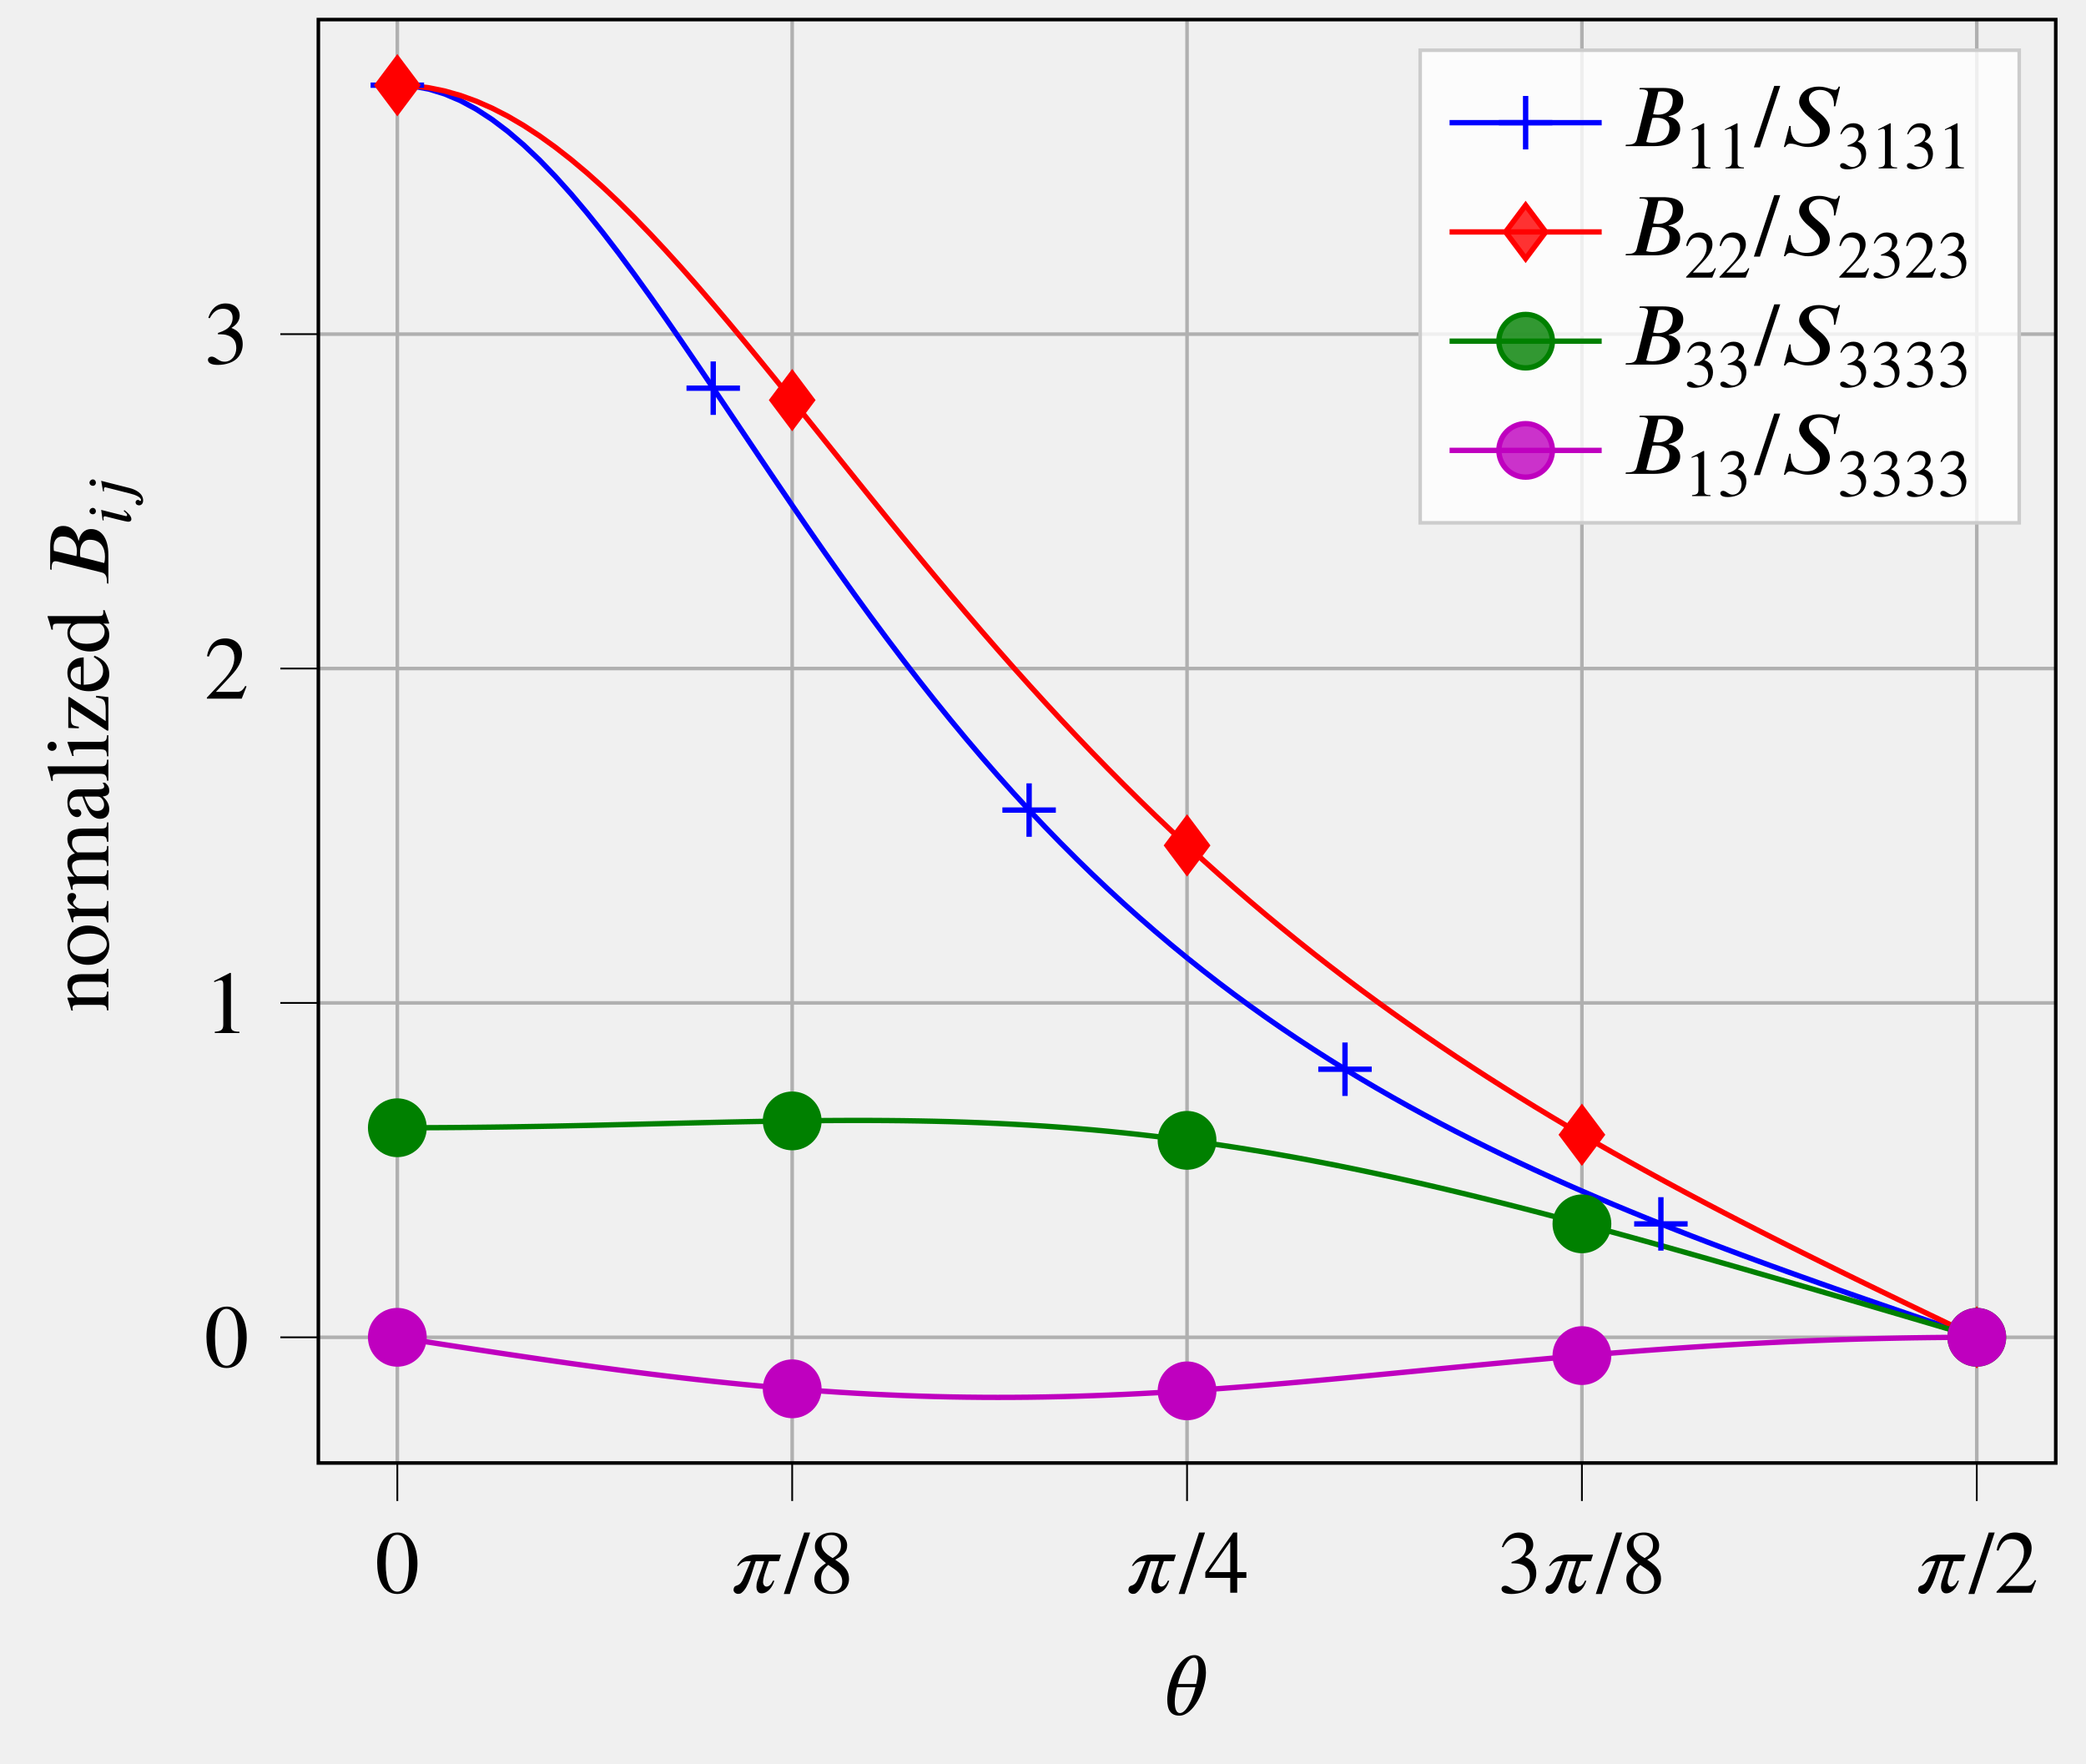
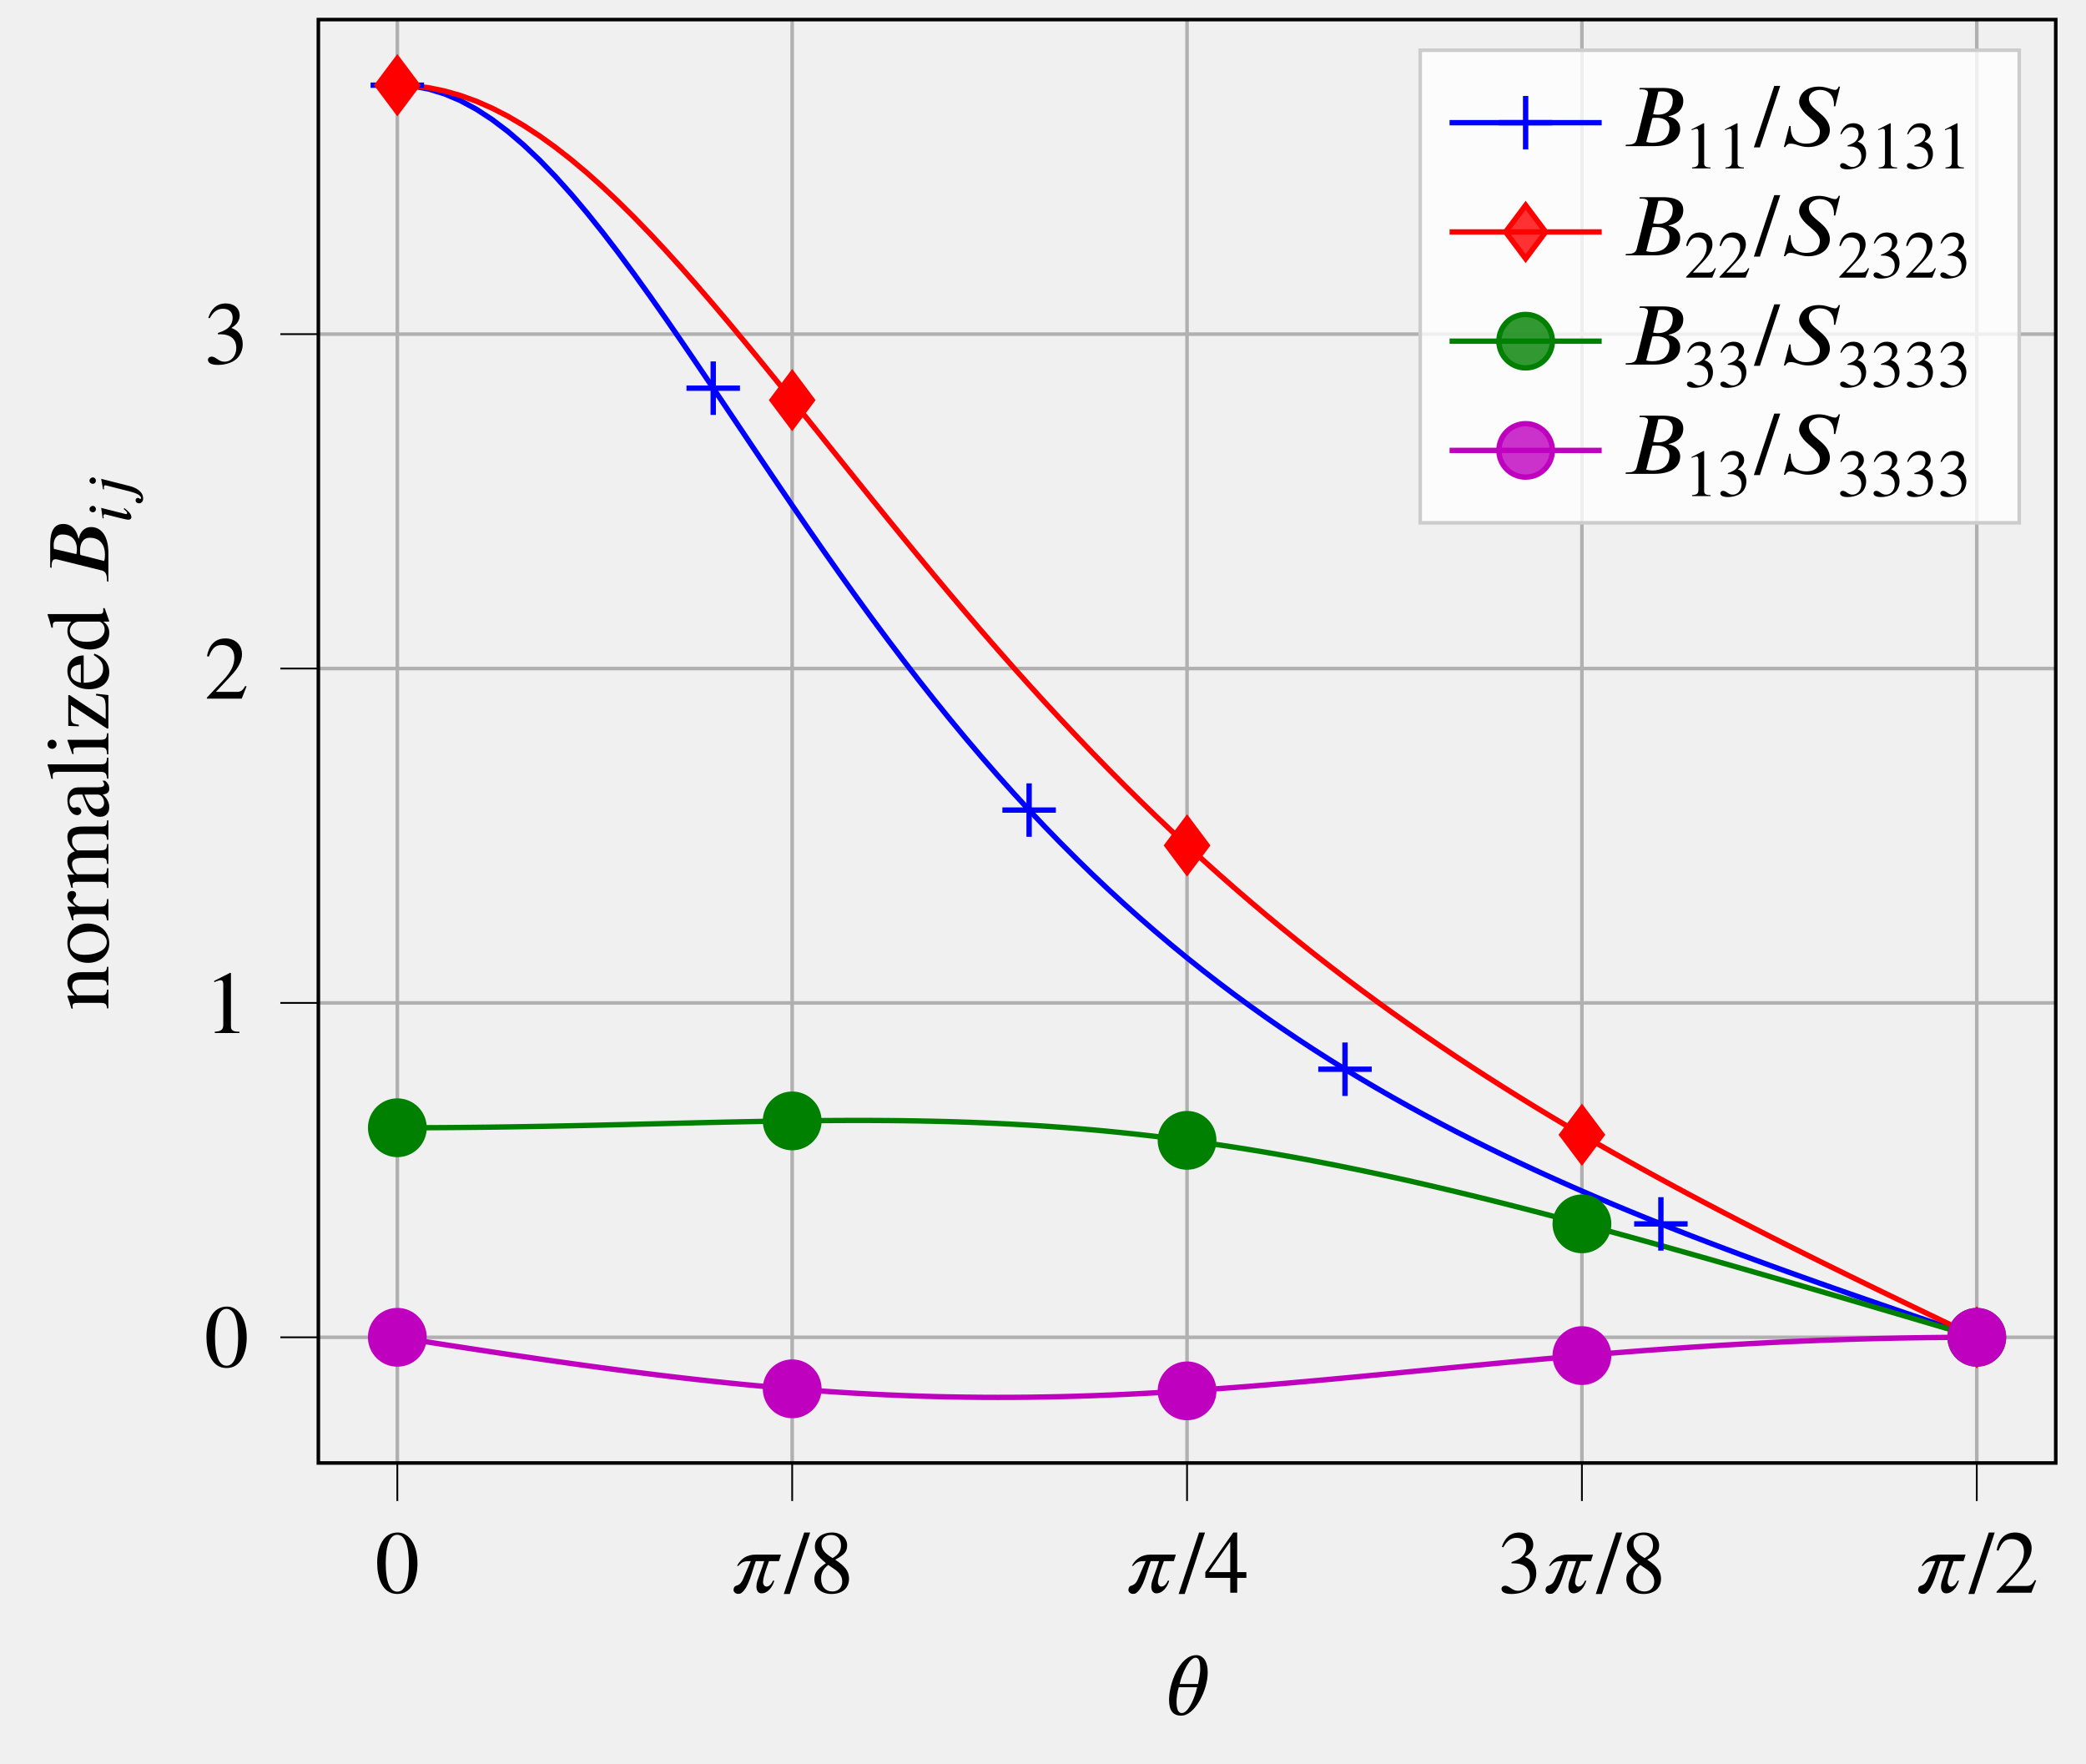
<svg xmlns="http://www.w3.org/2000/svg" xmlns:xlink="http://www.w3.org/1999/xlink" version="1.1" width="233.256" height="197.148" viewBox="0 0 233.256 197.148">
  <defs>
    <path id="font_1_49" d="M.38 .325C.38 .127 .335 .012 .25 .012 .164 .012 .12 .126 .12 .329 .12 .532 .165 .65 .248 .65 .336 .65 .38 .533 .38 .325M.476 .33C.476 .535 .385 .676 .254 .676 .093 .676 .024 .513 .024 .336 .024 .172 .079-.014 .25-.014 .413-.014 .476 .158 .476 .33Z" />
    <path id="font_1_3177" d="M.568 .428H.286C.182 .428 .118 .382 .074 .302H.09C.134 .355 .171 .355 .229 .355L.14 .149C.127 .12 .109 .091 .066 .079 .04 .072 .035 .046 .035 .031 .035 .007 .06-.013 .086-.013 .098-.013 .113-.011 .124-.002 .208 .061 .239 .233 .285 .355H.379C.354 .271 .324 .201 .301 .13 .295 .111 .292 .091 .292 .068 .292 .029 .309-.007 .349-.007 .419-.007 .472 .063 .493 .135H.477C.453 .081 .425 .069 .404 .069 .382 .069 .366 .094 .366 .117 .366 .184 .419 .312 .433 .355H.545L.568 .428Z" />
    <path id="font_1_48" d="M.287 .676H.22L-.009-.014H.059L.287 .676Z" />
    <path id="font_1_57" d="M.271 .272C.339 .226 .369 .186 .369 .124 .369 .059 .324 .014 .259 .014 .183 .014 .132 .066 .132 .158 .132 .223 .153 .264 .212 .312L.271 .272M.355 .533C.355 .471 .329 .429 .261 .389 .173 .441 .136 .487 .136 .549 .136 .611 .179 .648 .246 .648 .314 .648 .355 .602 .355 .533M.445 .155C.445 .235 .413 .289 .29 .371 .389 .424 .424 .458 .424 .533 .424 .611 .355 .676 .256 .676 .145 .676 .062 .616 .062 .52 .062 .455 .083 .417 .186 .332 .079 .257 .056 .218 .056 .149 .056 .055 .135-.014 .248-.014 .368-.014 .445 .052 .445 .155Z" />
    <path id="font_1_53" d="M.292 .231H.052L.292 .574V.231M.473 .167V.231H.37V.676H.326L.012 .231V.167H.292V0H.37V.167H.473Z" />
    <path id="font_1_52" d="M.061 .51C.102 .584 .148 .616 .21 .616 .276 .616 .318 .582 .318 .514 .318 .453 .286 .408 .237 .38 .217 .368 .191 .357 .153 .344V.33C.21 .33 .233 .327 .255 .32 .324 .3 .359 .251 .359 .175 .359 .09 .303 .022 .229 .022 .201 .022 .18 .027 .143 .053 .115 .073 .099 .079 .082 .079 .059 .079 .041 .064 .041 .043 .041 .007 .08-.014 .153-.014 .242-.014 .337 .015 .385 .079 .414 .117 .431 .166 .431 .219 .431 .271 .415 .317 .387 .348 .366 .37 .348 .382 .304 .401 .371 .441 .397 .491 .397 .539 .397 .621 .334 .676 .241 .676 .137 .676 .074 .609 .045 .514L.061 .51Z" />
    <path id="font_1_51" d="M.474 .137 .46 .143C.427 .087 .406 .076 .364 .076H.13L.295 .252C.384 .346 .423 .421 .423 .5 .423 .599 .351 .676 .238 .676 .115 .676 .051 .594 .03 .477L.051 .472C.091 .57 .126 .602 .198 .602 .283 .602 .337 .552 .337 .461 .337 .376 .301 .3 .207 .201L.029 .012V0H.42L.474 .137Z" />
    <path id="font_1_50" d="M.394 0V.015C.319 .015 .299 .033 .299 .076V.673L.29 .676 .111 .585V.571L.138 .581C.156 .588 .173 .593 .183 .593 .204 .593 .213 .578 .213 .544V.095C.213 .04 .192 .019 .118 .015V0H.394Z" />
    <clipPath id="clip_2">
      <path transform="matrix(1,0,0,-1,35.599,163.584)" d="M0 0H194.274V161.395H0Z" />
    </clipPath>
    <path id="font_1_3169" d="M.356 .308C.353 .299 .347 .271 .34 .248 .309 .149 .249 .018 .182 .018 .139 .018 .124 .074 .124 .143 .124 .191 .133 .258 .149 .308H.356M.159 .344C.185 .463 .267 .639 .339 .639 .38 .639 .39 .583 .39 .51 .39 .469 .38 .414 .365 .344H.159M.474 .472C.474 .605 .419 .668 .346 .668 .156 .668 .04 .342 .04 .168 .04 .048 .082-.011 .177-.011 .331-.011 .474 .276 .474 .472Z" />
    <path id="font_3_79" d="M.485 0V.015C.436 .02 .424 .031 .424 .085V.306C.424 .405 .382 .46 .306 .46 .26 .46 .214 .438 .162 .379H.161V.457L.153 .46C.104 .442 .071 .431 .016 .415V.398C.023 .401 .034 .402 .045 .402 .073 .402 .08 .386 .08 .337V.094C.08 .035 .069 .019 .018 .015V0H.229V.015C.178 .019 .164 .033 .164 .072V.348C.21 .393 .234 .405 .267 .405 .316 .405 .34 .375 .34 .304V.105C.34 .039 .328 .019 .278 .015L.277 0H.485Z" />
    <path id="font_3_80" d="M.38 .204C.38 .088 .336 .018 .262 .018 .226 .018 .194 .036 .172 .068 .135 .122 .119 .194 .119 .273 .119 .373 .166 .432 .235 .432 .278 .432 .306 .412 .33 .382 .362 .341 .38 .272 .38 .204M.47 .231C.47 .369 .376 .46 .254 .46 .119 .46 .029 .367 .029 .228 .029 .089 .124-.01 .245-.01 .38-.01 .47 .092 .47 .231Z" />
    <path id="font_3_83" d="M.16 .458 .155 .46C.102 .439 .066 .425 .007 .406V.39C.021 .393 .03 .394 .042 .394 .067 .394 .076 .378 .076 .334V.084C.076 .034 .069 .027 .005 .015V0H.245V.015C.177 .018 .16 .033 .16 .09V.315C.16 .347 .202 .397 .23 .397 .236 .397 .245 .392 .256 .382 .272 .367 .283 .362 .296 .362 .32 .362 .335 .379 .335 .407 .335 .44 .314 .46 .28 .46 .238 .46 .21 .438 .16 .366V.458Z" />
    <path id="font_3_78" d="M.775 0V.015L.749 .017C.719 .019 .706 .032 .706 .077V.28C.706 .398 .671 .46 .59 .46 .532 .46 .481 .434 .427 .376 .409 .433 .375 .46 .321 .46 .276 .46 .234 .451 .168 .383H.166V.457L.158 .46C.107 .441 .074 .43 .019 .415V.398C.032 .401 .04 .402 .051 .402 .077 .402 .086 .385 .086 .336V.088C.086 .03 .072 .016 .016 .015V0H.238V.015C.185 .017 .17 .027 .17 .07V.348C.17 .35 .176 .357 .183 .365 .203 .389 .252 .408 .289 .408 .332 .408 .354 .366 .354 .297V.086C.354 .025 .343 .019 .286 .015V0H.51V.015C.453 .016 .438 .03 .438 .095V.347C.468 .39 .498 .408 .545 .408 .602 .408 .622 .375 .622 .296V.09C.622 .032 .613 .021 .557 .015V0H.775Z" />
    <path id="font_3_66" d="M.287 .127C.287 .098 .281 .084 .252 .064 .235 .053 .214 .048 .194 .048 .155 .048 .125 .072 .125 .125 .125 .156 .135 .18 .159 .202 .184 .225 .225 .246 .287 .268V.127M.442 .066C.425 .052 .415 .047 .399 .047 .381 .047 .368 .067 .368 .113V.304C.368 .365 .364 .386 .34 .415 .316 .444 .278 .46 .222 .46 .177 .46 .135 .448 .107 .43 .072 .408 .056 .376 .056 .35 .056 .323 .078 .304 .099 .304 .125 .304 .145 .326 .145 .345 .145 .366 .139 .369 .139 .387 .139 .414 .169 .436 .209 .436 .254 .436 .287 .408 .287 .346V.292C.174 .25 .137 .231 .107 .211 .068 .185 .037 .146 .037 .094 .037 .028 .08-.01 .142-.01 .185-.01 .234 .003 .287 .063H.288C.293 .01 .315-.01 .352-.01 .386-.01 .412 0 .442 .038V.066Z" />
    <path id="font_3_77" d="M.257 0V.015C.193 .019 .182 .032 .182 .087V.679L.177 .683C.125 .666 .088 .656 .019 .639V.623C.035 .625 .048 .625 .056 .625 .088 .625 .098 .609 .098 .561V.092C.098 .037 .084 .02 .021 .015V0H.257Z" />
    <path id="font_3_74" d="M.253 0V.015C.187 .02 .179 .031 .179 .105V.456L.175 .46 .02 .405V.389C.038 .394 .053 .394 .062 .394 .087 .394 .095 .378 .095 .331V.104C.095 .028 .085 .019 .016 .015V0H.253M.18 .632C.18 .66 .158 .683 .129 .683 .101 .683 .078 .66 .078 .632 .078 .603 .1 .581 .128 .581 .158 .581 .18 .603 .18 .632Z" />
    <path id="font_3_91" d="M.418 .136 .4 .14C.39 .09 .387 .074 .373 .057 .359 .04 .325 .03 .267 .03H.134L.403 .435V.45H.057L.053 .332H.071C.08 .405 .095 .42 .158 .42H.293L.027 .015V0H.403L.418 .136Z" />
    <path id="font_3_70" d="M.099 .309C.11 .384 .149 .424 .205 .424 .271 .424 .292 .39 .303 .309H.099M.408 .164C.359 .09 .321 .059 .254 .059 .208 .059 .171 .077 .143 .114 .107 .162 .102 .201 .097 .277H.405C.401 .331 .391 .363 .371 .391 .339 .436 .294 .46 .232 .46 .106 .46 .025 .358 .025 .217 .025 .079 .097-.01 .215-.01 .315-.01 .385 .048 .424 .157L.408 .164Z" />
    <path id="font_3_69" d="M.34 .102C.34 .095 .334 .084 .325 .074 .307 .053 .282 .042 .251 .042 .167 .042 .113 .122 .113 .245 .113 .358 .162 .432 .238 .432 .292 .432 .34 .385 .34 .332V.102M.491 .042V.058C.474 .057 .473 .057 .468 .057 .432 .057 .424 .068 .424 .114V.681L.419 .683C.371 .666 .336 .656 .272 .639V.623C.28 .624 .286 .624 .294 .624 .331 .624 .34 .614 .34 .573V.417C.302 .449 .275 .46 .235 .46 .12 .46 .027 .347 .027 .205 .027 .077 .101-.01 .212-.01 .268-.01 .306 .01 .34 .057V-.007L.344-.01 .491 .042Z" />
    <path id="font_1_2477" d="M.338 .314C.353 .318 .373 .318 .389 .318 .467 .318 .531 .283 .531 .21 .531 .08 .435 .038 .341 .038 .315 .038 .295 .04 .27 .047L.338 .314M.406 .611C.419 .613 .434 .614 .449 .614 .503 .614 .568 .593 .568 .516 .568 .419 .512 .353 .4 .353 .385 .353 .367 .355 .347 .359L.406 .611M.198 .653 .193 .637H.212C.271 .637 .29 .621 .29 .595 .29 .589 .289 .579 .288 .574L.165 .079C.157 .045 .138 .016 .062 .016H.042L.038 0H.362C.569 0 .651 .094 .651 .193 .651 .278 .584 .32 .524 .331L.521 .335C.541 .34 .57 .348 .595 .361 .643 .385 .686 .43 .686 .508 .686 .644 .534 .653 .45 .653H.198Z" />
    <path id="font_4_2509" d="M.227 .441 .069 .419 .072 .403C.079 .405 .091 .407 .1 .407 .123 .407 .131 .402 .131 .385 .131 .382 .13 .375 .129 .373 .05 .066 .05 .047 .05 .035 .05 .008 .062-.011 .09-.011 .139-.011 .189 .049 .224 .094L.211 .104C.175 .065 .169 .053 .147 .053 .14 .053 .134 .056 .134 .063 .134 .067 .134 .071 .135 .077L.227 .441M.257 .566C.257 .591 .235 .616 .209 .616 .18 .616 .161 .591 .161 .566 .161 .54 .18 .52 .209 .52 .235 .52 .257 .54 .257 .566Z" />
    <path id="font_4_2510" d="M.351 .441 .193 .413 .196 .396C.203 .399 .215 .401 .223 .401 .245 .401 .255 .391 .255 .379L.163 .016C.139-.08 .106-.156 .06-.156 .055-.156 .05-.15 .05-.146 .05-.13 .066-.127 .066-.112 .066-.089 .05-.074 .031-.074-.004-.074-.016-.104-.016-.126-.016-.154 .004-.187 .057-.187 .165-.187 .221-.072 .243 .016L.351 .441M.372 .566C.372 .591 .35 .616 .324 .616 .295 .616 .276 .591 .276 .566 .276 .54 .295 .52 .324 .52 .35 .52 .372 .54 .372 .566Z" />
    <path id="font_4_50" d="M.394 0V.015C.319 .015 .299 .033 .299 .076V.673L.29 .676 .111 .585V.571L.138 .581C.156 .588 .173 .593 .183 .593 .204 .593 .213 .578 .213 .544V.095C.213 .04 .192 .019 .118 .015V0H.394Z" />
    <path id="font_1_2494" d="M.68 .668H.664C.661 .653 .647 .631 .627 .631 .584 .631 .527 .668 .444 .668 .286 .668 .221 .574 .221 .493 .221 .444 .266 .39 .294 .362 .33 .327 .378 .291 .408 .26 .436 .232 .454 .199 .454 .164 .454 .099 .425 .028 .298 .028 .167 .028 .13 .116 .127 .195 .127 .205 .126 .216 .126 .226H.11L.05-.01H.066C.082 .017 .096 .028 .121 .028 .197 .028 .228-.01 .322-.01 .479-.01 .566 .082 .566 .181 .566 .268 .507 .326 .448 .375 .392 .423 .331 .465 .331 .534 .331 .605 .409 .631 .452 .631 .564 .631 .612 .555 .612 .471 .612 .463 .612 .455 .611 .447H.627L.68 .668Z" />
    <path id="font_4_52" d="M.061 .51C.102 .584 .148 .616 .21 .616 .276 .616 .318 .582 .318 .514 .318 .453 .286 .408 .237 .38 .217 .368 .191 .357 .153 .344V.33C.21 .33 .233 .327 .255 .32 .324 .3 .359 .251 .359 .175 .359 .09 .303 .022 .229 .022 .201 .022 .18 .027 .143 .053 .115 .073 .099 .079 .082 .079 .059 .079 .041 .064 .041 .043 .041 .007 .08-.014 .153-.014 .242-.014 .337 .015 .385 .079 .414 .117 .431 .166 .431 .219 .431 .271 .415 .317 .387 .348 .366 .37 .348 .382 .304 .401 .371 .441 .397 .491 .397 .539 .397 .621 .334 .676 .241 .676 .137 .676 .074 .609 .045 .514L.061 .51Z" />
    <path id="font_4_51" d="M.474 .137 .46 .143C.427 .087 .406 .076 .364 .076H.13L.295 .252C.384 .346 .423 .421 .423 .5 .423 .599 .351 .676 .238 .676 .115 .676 .051 .594 .03 .477L.051 .472C.091 .57 .126 .602 .198 .602 .283 .602 .337 .552 .337 .461 .337 .376 .301 .3 .207 .201L.029 .012V0H.42L.474 .137Z" />
  </defs>
  <path transform="matrix(1,0,0,-1,35.599,163.584)" stroke-width=".399" stroke-linecap="butt" stroke-miterlimit="10" stroke-linejoin="miter" fill="none" stroke="#b0b0b0" d="M8.831 0V161.395M52.982 0V161.395M97.136 0V161.395M141.29 0V161.395M185.443 0V161.395" />
  <path transform="matrix(1,0,0,-1,35.599,163.584)" stroke-width=".399" stroke-linecap="butt" stroke-miterlimit="10" stroke-linejoin="miter" fill="none" stroke="#b0b0b0" d="M0 14.054H194.274M0 51.443H194.274M0 88.832H194.274M0 126.222H194.274" />
  <path transform="matrix(1,0,0,-1,35.599,163.584)" stroke-width=".199" stroke-linecap="butt" stroke-miterlimit="10" stroke-linejoin="miter" fill="none" stroke="#000000" d="M8.831-4.252V0M52.982-4.252V0M97.136-4.252V0M141.29-4.252V0M185.443-4.252V0" />
  <path transform="matrix(1,0,0,-1,35.599,163.584)" stroke-width=".199" stroke-linecap="butt" stroke-miterlimit="10" stroke-linejoin="miter" fill="none" stroke="#000000" d="M-4.252 14.054H0M-4.252 51.443H0M-4.252 88.832H0M-4.252 126.222H0" />
  <path transform="matrix(1,0,0,-1,35.599,163.584)" stroke-width=".399" stroke-linecap="butt" stroke-miterlimit="10" stroke-linejoin="miter" fill="none" stroke="#000000" d="M0 0V161.395H194.274V0H0Z" />
  <use data-text="0" xlink:href="#font_1_49" transform="matrix(9.96264,0,0,-9.96264,41.938,178.091)" />
  <use data-text="𝜋" xlink:href="#font_1_3177" transform="matrix(9.96264,0,0,-9.96264,81.676,178.091)" />
  <use data-text="/" xlink:href="#font_1_48" transform="matrix(9.96264,0,0,-9.96264,87.73328,178.091)" />
  <use data-text="8" xlink:href="#font_1_57" transform="matrix(9.96264,0,0,-9.96264,90.50289,178.091)" />
  <use data-text="𝜋" xlink:href="#font_1_3177" transform="matrix(9.96264,0,0,-9.96264,125.83,178.091)" />
  <use data-text="/" xlink:href="#font_1_48" transform="matrix(9.96264,0,0,-9.96264,131.8873,178.091)" />
  <use data-text="4" xlink:href="#font_1_53" transform="matrix(9.96264,0,0,-9.96264,134.6569,178.091)" />
  <use data-text="3" xlink:href="#font_1_52" transform="matrix(9.96264,0,0,-9.96264,167.492,178.091)" />
  <use data-text="𝜋" xlink:href="#font_1_3177" transform="matrix(9.96264,0,0,-9.96264,172.4733,178.091)" />
  <use data-text="/" xlink:href="#font_1_48" transform="matrix(9.96264,0,0,-9.96264,178.5306,178.091)" />
  <use data-text="8" xlink:href="#font_1_57" transform="matrix(9.96264,0,0,-9.96264,181.3002,178.091)" />
  <use data-text="𝜋" xlink:href="#font_1_3177" transform="matrix(9.96264,0,0,-9.96264,214.135,178.091)" />
  <use data-text="/" xlink:href="#font_1_48" transform="matrix(9.96264,0,0,-9.96264,220.1923,178.091)" />
  <use data-text="2" xlink:href="#font_1_51" transform="matrix(9.96264,0,0,-9.96264,222.9619,178.091)" />
  <use data-text="0" xlink:href="#font_1_49" transform="matrix(9.96264,0,0,-9.96264,22.845,152.828)" />
  <use data-text="1" xlink:href="#font_1_50" transform="matrix(9.96264,0,0,-9.96264,22.845,115.509)" />
  <use data-text="2" xlink:href="#font_1_51" transform="matrix(9.96264,0,0,-9.96264,22.845,78.12001)" />
  <use data-text="3" xlink:href="#font_1_52" transform="matrix(9.96264,0,0,-9.96264,22.845,40.662)" />
  <g clip-path="url(#clip_2)">
    <path transform="matrix(1,0,0,-1,35.599,163.584)" stroke-width=".598" stroke-linecap="butt" stroke-miterlimit="10" stroke-linejoin="miter" fill="none" stroke="#0000ff" d="M8.831 154.059 10.597 153.949 12.363 153.622 14.129 153.08 15.895 152.328 17.661 151.373 19.427 150.221 21.194 148.884 22.96 147.37 24.726 145.693 26.492 143.864 28.258 141.897 30.024 139.804 31.79 137.601 33.557 135.301 35.323 132.917 37.089 130.462 38.855 127.949 40.621 125.39 42.387 122.798 44.153 120.181 45.92 117.552 47.686 114.919 49.452 112.29 51.218 109.673 52.984 107.075 54.75 104.501 56.516 101.958 58.283 99.45 60.049 96.981 61.815 94.554 63.581 92.173 65.347 89.838 67.113 87.553 68.879 85.318 70.646 83.135 72.412 81.004 74.178 78.926 75.944 76.901 77.71 74.927 79.476 73.006 81.242 71.137 83.008 69.318 84.775 67.55 86.541 65.83 88.307 64.159 90.073 62.534 91.839 60.955 93.605 59.421 95.371 57.93 97.138 56.482 98.904 55.074 100.67 53.705 102.436 52.375 104.202 51.082 105.968 49.824 107.734 48.601 109.501 47.412 111.267 46.254 113.033 45.127 114.799 44.029 116.565 42.96 118.331 41.918 120.097 40.903 121.864 39.913 123.63 38.947 125.396 38.004 127.162 37.083 128.928 36.184 130.694 35.305 132.46 34.445 134.226 33.604 135.993 32.78 137.759 31.974 139.525 31.183 141.291 30.408 143.057 29.647 144.823 28.9 146.589 28.166 148.356 27.444 150.122 26.734 151.888 26.035 153.654 25.346 155.42 24.667 157.186 23.997 158.952 23.335 160.719 22.682 162.485 22.036 164.251 21.396 166.017 20.763 167.783 20.135 169.549 19.513 171.315 18.895 173.082 18.281 174.848 17.67 176.614 17.063 178.38 16.458 180.146 15.855 181.912 15.254 183.678 14.654 185.444 14.054" />
    <path transform="matrix(1,0,0,-1,35.599,163.584)" stroke-width=".598" stroke-linecap="butt" stroke-miterlimit="10" stroke-linejoin="miter" fill="none" stroke="#ff0000" d="M8.831 154.059 10.597 153.986 12.363 153.769 14.129 153.408 15.895 152.906 17.661 152.266 19.427 151.49 21.194 150.583 22.96 149.549 24.726 148.394 26.492 147.125 28.258 145.745 30.024 144.264 31.79 142.686 33.557 141.02 35.323 139.272 37.089 137.449 38.855 135.56 40.621 133.61 42.387 131.608 44.153 129.559 45.92 127.47 47.686 125.349 49.452 123.201 51.218 121.031 52.984 118.847 54.75 116.652 56.516 114.452 58.283 112.251 60.049 110.053 61.815 107.863 63.581 105.684 65.347 103.519 67.113 101.371 68.879 99.243 70.646 97.136 72.412 95.054 74.178 92.998 75.944 90.969 77.71 88.968 79.476 86.998 81.242 85.058 83.008 83.149 84.775 81.273 86.541 79.429 88.307 77.618 90.073 75.839 91.839 74.094 93.605 72.381 95.371 70.701 97.138 69.053 98.904 67.437 100.67 65.853 102.436 64.299 104.202 62.777 105.968 61.284 107.734 59.821 109.501 58.387 111.267 56.981 113.033 55.603 114.799 54.251 116.565 52.926 118.331 51.626 120.097 50.35 121.864 49.099 123.63 47.871 125.396 46.665 127.162 45.481 128.928 44.318 130.694 43.175 132.46 42.051 134.226 40.947 135.993 39.86 137.759 38.791 139.525 37.738 141.291 36.702 143.057 35.68 144.823 34.673 146.589 33.68 148.356 32.7 150.122 31.733 151.888 30.777 153.654 29.833 155.42 28.899 157.186 27.975 158.952 27.061 160.719 26.155 162.485 25.257 164.251 24.367 166.017 23.483 167.783 22.606 169.549 21.735 171.315 20.869 173.082 20.007 174.848 19.149 176.614 18.295 178.38 17.443 180.146 16.594 181.912 15.746 183.678 14.9 185.444 14.054" />
    <path transform="matrix(1,0,0,-1,35.599,163.584)" stroke-width=".598" stroke-linecap="butt" stroke-miterlimit="10" stroke-linejoin="miter" fill="none" stroke="#008000" d="M8.831 37.484 10.597 37.486 12.363 37.492 14.129 37.502 15.895 37.516 17.661 37.534 19.427 37.555 21.194 37.58 22.96 37.608 24.726 37.638 26.492 37.672 28.258 37.708 30.024 37.746 31.79 37.787 33.557 37.828 35.323 37.871 37.089 37.914 38.855 37.957 40.621 38 42.387 38.042 44.153 38.083 45.92 38.123 47.686 38.159 49.452 38.193 51.218 38.224 52.984 38.25 54.75 38.272 56.516 38.288 58.283 38.299 60.049 38.304 61.815 38.301 63.581 38.291 65.347 38.273 67.113 38.246 68.879 38.21 70.646 38.165 72.412 38.109 74.178 38.043 75.944 37.966 77.71 37.877 79.476 37.777 81.242 37.665 83.008 37.54 84.775 37.402 86.541 37.252 88.307 37.089 90.073 36.913 91.839 36.723 93.605 36.52 95.371 36.304 97.138 36.075 98.904 35.833 100.67 35.577 102.436 35.309 104.202 35.027 105.968 34.734 107.734 34.428 109.501 34.11 111.267 33.78 113.033 33.439 114.799 33.087 116.565 32.724 118.331 32.35 120.097 31.967 121.864 31.575 123.63 31.173 125.396 30.762 127.162 30.343 128.928 29.916 130.694 29.482 132.46 29.04 134.226 28.592 135.993 28.137 137.759 27.676 139.525 27.21 141.291 26.739 143.057 26.263 144.823 25.782 146.589 25.297 148.356 24.808 150.122 24.316 151.888 23.82 153.654 23.321 155.42 22.819 157.186 22.315 158.952 21.809 160.719 21.3 162.485 20.79 164.251 20.277 166.017 19.764 167.783 19.249 169.549 18.732 171.315 18.215 173.082 17.697 174.848 17.178 176.614 16.658 178.38 16.138 180.146 15.617 181.912 15.096 183.678 14.575 185.444 14.054" />
    <path transform="matrix(1,0,0,-1,35.599,163.584)" stroke-width=".598" stroke-linecap="butt" stroke-miterlimit="10" stroke-linejoin="miter" fill="none" stroke="#bf00bf" d="M8.831 14.054 10.597 13.779 12.363 13.505 14.129 13.231 15.895 12.959 17.661 12.688 19.427 12.42 21.194 12.154 22.96 11.892 24.726 11.632 26.492 11.377 28.258 11.126 30.024 10.88 31.79 10.639 33.557 10.403 35.323 10.174 37.089 9.951 38.855 9.734 40.621 9.525 42.387 9.324 44.153 9.13 45.92 8.945 47.686 8.768 49.452 8.601 51.218 8.443 52.984 8.294 54.75 8.156 56.516 8.027 58.283 7.909 60.049 7.802 61.815 7.705 63.581 7.62 65.347 7.545 67.113 7.482 68.879 7.43 70.646 7.39 72.412 7.361 74.178 7.343 75.944 7.336 77.71 7.341 79.476 7.356 81.242 7.383 83.008 7.42 84.775 7.467 86.541 7.525 88.307 7.593 90.073 7.67 91.839 7.756 93.605 7.851 95.371 7.955 97.138 8.066 98.904 8.185 100.67 8.311 102.436 8.444 104.202 8.582 105.968 8.727 107.734 8.876 109.501 9.03 111.267 9.188 113.033 9.349 114.799 9.513 116.565 9.68 118.331 9.849 120.097 10.019 121.864 10.19 123.63 10.362 125.396 10.534 127.162 10.705 128.928 10.875 130.694 11.044 132.46 11.211 134.226 11.377 135.993 11.539 137.759 11.699 139.525 11.855 141.291 12.008 143.057 12.157 144.823 12.302 146.589 12.443 148.356 12.579 150.122 12.709 151.888 12.835 153.654 12.956 155.42 13.071 157.186 13.18 158.952 13.283 160.719 13.381 162.485 13.472 164.251 13.557 166.017 13.635 167.783 13.707 169.549 13.772 171.315 13.831 173.082 13.883 174.848 13.928 176.614 13.966 178.38 13.998 180.146 14.022 181.912 14.04 183.678 14.05 185.444 14.054" />
  </g>
  <path transform="matrix(1,0,0,-1,35.599,163.584)" stroke-width=".598" stroke-linecap="butt" stroke-miterlimit="10" stroke-linejoin="miter" fill="none" stroke="#0000ff" d="M5.842 154.059H11.82M8.831 157.047V151.07" />
  <path transform="matrix(1,0,0,-1,35.599,163.584)" stroke-width=".598" stroke-linecap="butt" stroke-miterlimit="10" stroke-linejoin="miter" fill="none" stroke="#0000ff" d="M41.165 120.181H47.142M44.153 123.17V117.193" />
  <path transform="matrix(1,0,0,-1,35.599,163.584)" stroke-width=".598" stroke-linecap="butt" stroke-miterlimit="10" stroke-linejoin="miter" fill="none" stroke="#0000ff" d="M76.487 73.006H82.465M79.476 75.995V70.018" />
  <path transform="matrix(1,0,0,-1,35.599,163.584)" stroke-width=".598" stroke-linecap="butt" stroke-miterlimit="10" stroke-linejoin="miter" fill="none" stroke="#0000ff" d="M111.81 44.029H117.788M114.799 47.018V41.04" />
  <path transform="matrix(1,0,0,-1,35.599,163.584)" stroke-width=".598" stroke-linecap="butt" stroke-miterlimit="10" stroke-linejoin="miter" fill="none" stroke="#0000ff" d="M147.133 26.734H153.111M150.122 29.722V23.745" />
  <path transform="matrix(1,0,0,-1,35.599,163.584)" stroke-width=".598" stroke-linecap="butt" stroke-miterlimit="10" stroke-linejoin="miter" fill="none" stroke="#0000ff" d="M182.456 14.054H188.433M185.444 17.043V11.065" />
  <path transform="matrix(1,0,0,-1,35.599,163.584)" stroke-width=".598" stroke-linecap="butt" stroke-miterlimit="10" stroke-linejoin="miter" fill="none" stroke="#0000ff" d="" />
  <path transform="matrix(1,0,0,-1,35.599,163.584)" d="M8.831 157.047 11.072 154.059 8.831 151.07 6.589 154.059Z" fill="#ff0000" />
  <path transform="matrix(1,0,0,-1,35.599,163.584)" stroke-width=".598" stroke-linecap="butt" stroke-miterlimit="10" stroke-linejoin="miter" fill="none" stroke="#ff0000" d="M8.831 157.047 11.072 154.059 8.831 151.07 6.589 154.059Z" />
  <path transform="matrix(1,0,0,-1,35.599,163.584)" d="M52.984 121.836 55.226 118.847 52.984 115.858 50.743 118.847Z" fill="#ff0000" />
  <path transform="matrix(1,0,0,-1,35.599,163.584)" stroke-width=".598" stroke-linecap="butt" stroke-miterlimit="10" stroke-linejoin="miter" fill="none" stroke="#ff0000" d="M52.984 121.836 55.226 118.847 52.984 115.858 50.743 118.847Z" />
  <path transform="matrix(1,0,0,-1,35.599,163.584)" d="M97.138 72.042 99.379 69.053 97.138 66.064 94.896 69.053Z" fill="#ff0000" />
  <path transform="matrix(1,0,0,-1,35.599,163.584)" stroke-width=".598" stroke-linecap="butt" stroke-miterlimit="10" stroke-linejoin="miter" fill="none" stroke="#ff0000" d="M97.138 72.042 99.379 69.053 97.138 66.064 94.896 69.053Z" />
  <path transform="matrix(1,0,0,-1,35.599,163.584)" d="M141.291 39.69 143.533 36.702 141.291 33.713 139.049 36.702Z" fill="#ff0000" />
  <path transform="matrix(1,0,0,-1,35.599,163.584)" stroke-width=".598" stroke-linecap="butt" stroke-miterlimit="10" stroke-linejoin="miter" fill="none" stroke="#ff0000" d="M141.291 39.69 143.533 36.702 141.291 33.713 139.049 36.702Z" />
  <path transform="matrix(1,0,0,-1,35.599,163.584)" d="M185.444 17.043 187.686 14.054 185.444 11.065 183.203 14.054Z" fill="#ff0000" />
  <path transform="matrix(1,0,0,-1,35.599,163.584)" stroke-width=".598" stroke-linecap="butt" stroke-miterlimit="10" stroke-linejoin="miter" fill="none" stroke="#ff0000" d="M185.444 17.043 187.686 14.054 185.444 11.065 183.203 14.054Z" />
  <path transform="matrix(1,0,0,-1,35.599,163.584)" stroke-width=".598" stroke-linecap="butt" stroke-miterlimit="10" stroke-linejoin="miter" fill="none" stroke="#ff0000" d="" />
  <path transform="matrix(1,0,0,-1,35.599,163.584)" d="M11.82 37.484C11.82 39.135 10.481 40.473 8.831 40.473 7.18 40.473 5.842 39.135 5.842 37.484 5.842 35.834 7.18 34.496 8.831 34.496 10.481 34.496 11.82 35.834 11.82 37.484ZM8.831 37.484" fill="#008000" />
  <path transform="matrix(1,0,0,-1,35.599,163.584)" stroke-width=".598" stroke-linecap="butt" stroke-miterlimit="10" stroke-linejoin="miter" fill="none" stroke="#008000" d="M11.82 37.484C11.82 39.135 10.481 40.473 8.831 40.473 7.18 40.473 5.842 39.135 5.842 37.484 5.842 35.834 7.18 34.496 8.831 34.496 10.481 34.496 11.82 35.834 11.82 37.484ZM8.831 37.484" />
  <path transform="matrix(1,0,0,-1,35.599,163.584)" d="M55.973 38.25C55.973 39.901 54.635 41.239 52.984 41.239 51.333 41.239 49.995 39.901 49.995 38.25 49.995 36.599 51.333 35.261 52.984 35.261 54.635 35.261 55.973 36.599 55.973 38.25ZM52.984 38.25" fill="#008000" />
  <path transform="matrix(1,0,0,-1,35.599,163.584)" stroke-width=".598" stroke-linecap="butt" stroke-miterlimit="10" stroke-linejoin="miter" fill="none" stroke="#008000" d="M55.973 38.25C55.973 39.901 54.635 41.239 52.984 41.239 51.333 41.239 49.995 39.901 49.995 38.25 49.995 36.599 51.333 35.261 52.984 35.261 54.635 35.261 55.973 36.599 55.973 38.25ZM52.984 38.25" />
  <path transform="matrix(1,0,0,-1,35.599,163.584)" d="M100.126 36.075C100.126 37.726 98.788 39.064 97.138 39.064 95.487 39.064 94.149 37.726 94.149 36.075 94.149 34.424 95.487 33.086 97.138 33.086 98.788 33.086 100.126 34.424 100.126 36.075ZM97.138 36.075" fill="#008000" />
  <path transform="matrix(1,0,0,-1,35.599,163.584)" stroke-width=".598" stroke-linecap="butt" stroke-miterlimit="10" stroke-linejoin="miter" fill="none" stroke="#008000" d="M100.126 36.075C100.126 37.726 98.788 39.064 97.138 39.064 95.487 39.064 94.149 37.726 94.149 36.075 94.149 34.424 95.487 33.086 97.138 33.086 98.788 33.086 100.126 34.424 100.126 36.075ZM97.138 36.075" />
  <path transform="matrix(1,0,0,-1,35.599,163.584)" d="M144.28 26.739C144.28 28.39 142.942 29.728 141.291 29.728 139.64 29.728 138.302 28.39 138.302 26.739 138.302 25.088 139.64 23.75 141.291 23.75 142.942 23.75 144.28 25.088 144.28 26.739ZM141.291 26.739" fill="#008000" />
  <path transform="matrix(1,0,0,-1,35.599,163.584)" stroke-width=".598" stroke-linecap="butt" stroke-miterlimit="10" stroke-linejoin="miter" fill="none" stroke="#008000" d="M144.28 26.739C144.28 28.39 142.942 29.728 141.291 29.728 139.64 29.728 138.302 28.39 138.302 26.739 138.302 25.088 139.64 23.75 141.291 23.75 142.942 23.75 144.28 25.088 144.28 26.739ZM141.291 26.739" />
  <path transform="matrix(1,0,0,-1,35.599,163.584)" d="M188.433 14.054C188.433 15.705 187.095 17.043 185.444 17.043 183.794 17.043 182.456 15.705 182.456 14.054 182.456 12.403 183.794 11.065 185.444 11.065 187.095 11.065 188.433 12.403 188.433 14.054ZM185.444 14.054" fill="#008000" />
  <path transform="matrix(1,0,0,-1,35.599,163.584)" stroke-width=".598" stroke-linecap="butt" stroke-miterlimit="10" stroke-linejoin="miter" fill="none" stroke="#008000" d="M188.433 14.054C188.433 15.705 187.095 17.043 185.444 17.043 183.794 17.043 182.456 15.705 182.456 14.054 182.456 12.403 183.794 11.065 185.444 11.065 187.095 11.065 188.433 12.403 188.433 14.054ZM185.444 14.054" />
  <path transform="matrix(1,0,0,-1,35.599,163.584)" stroke-width=".598" stroke-linecap="butt" stroke-miterlimit="10" stroke-linejoin="miter" fill="none" stroke="#008000" d="" />
  <path transform="matrix(1,0,0,-1,35.599,163.584)" d="M11.82 14.054C11.82 15.705 10.481 17.043 8.831 17.043 7.18 17.043 5.842 15.705 5.842 14.054 5.842 12.403 7.18 11.065 8.831 11.065 10.481 11.065 11.82 12.403 11.82 14.054ZM8.831 14.054" fill="#bf00bf" />
  <path transform="matrix(1,0,0,-1,35.599,163.584)" stroke-width=".598" stroke-linecap="butt" stroke-miterlimit="10" stroke-linejoin="miter" fill="none" stroke="#bf00bf" d="M11.82 14.054C11.82 15.705 10.481 17.043 8.831 17.043 7.18 17.043 5.842 15.705 5.842 14.054 5.842 12.403 7.18 11.065 8.831 11.065 10.481 11.065 11.82 12.403 11.82 14.054ZM8.831 14.054" />
  <path transform="matrix(1,0,0,-1,35.599,163.584)" d="M55.973 8.294C55.973 9.945 54.635 11.283 52.984 11.283 51.333 11.283 49.995 9.945 49.995 8.294 49.995 6.644 51.333 5.305 52.984 5.305 54.635 5.305 55.973 6.644 55.973 8.294ZM52.984 8.294" fill="#bf00bf" />
  <path transform="matrix(1,0,0,-1,35.599,163.584)" stroke-width=".598" stroke-linecap="butt" stroke-miterlimit="10" stroke-linejoin="miter" fill="none" stroke="#bf00bf" d="M55.973 8.294C55.973 9.945 54.635 11.283 52.984 11.283 51.333 11.283 49.995 9.945 49.995 8.294 49.995 6.644 51.333 5.305 52.984 5.305 54.635 5.305 55.973 6.644 55.973 8.294ZM52.984 8.294" />
  <path transform="matrix(1,0,0,-1,35.599,163.584)" d="M100.126 8.066C100.126 9.717 98.788 11.055 97.138 11.055 95.487 11.055 94.149 9.717 94.149 8.066 94.149 6.415 95.487 5.077 97.138 5.077 98.788 5.077 100.126 6.415 100.126 8.066ZM97.138 8.066" fill="#bf00bf" />
  <path transform="matrix(1,0,0,-1,35.599,163.584)" stroke-width=".598" stroke-linecap="butt" stroke-miterlimit="10" stroke-linejoin="miter" fill="none" stroke="#bf00bf" d="M100.126 8.066C100.126 9.717 98.788 11.055 97.138 11.055 95.487 11.055 94.149 9.717 94.149 8.066 94.149 6.415 95.487 5.077 97.138 5.077 98.788 5.077 100.126 6.415 100.126 8.066ZM97.138 8.066" />
  <path transform="matrix(1,0,0,-1,35.599,163.584)" d="M144.28 12.008C144.28 13.659 142.942 14.997 141.291 14.997 139.64 14.997 138.302 13.659 138.302 12.008 138.302 10.357 139.64 9.019 141.291 9.019 142.942 9.019 144.28 10.357 144.28 12.008ZM141.291 12.008" fill="#bf00bf" />
  <path transform="matrix(1,0,0,-1,35.599,163.584)" stroke-width=".598" stroke-linecap="butt" stroke-miterlimit="10" stroke-linejoin="miter" fill="none" stroke="#bf00bf" d="M144.28 12.008C144.28 13.659 142.942 14.997 141.291 14.997 139.64 14.997 138.302 13.659 138.302 12.008 138.302 10.357 139.64 9.019 141.291 9.019 142.942 9.019 144.28 10.357 144.28 12.008ZM141.291 12.008" />
  <path transform="matrix(1,0,0,-1,35.599,163.584)" d="M188.433 14.054C188.433 15.705 187.095 17.043 185.444 17.043 183.794 17.043 182.456 15.705 182.456 14.054 182.456 12.403 183.794 11.065 185.444 11.065 187.095 11.065 188.433 12.403 188.433 14.054ZM185.444 14.054" fill="#bf00bf" />
  <path transform="matrix(1,0,0,-1,35.599,163.584)" stroke-width=".598" stroke-linecap="butt" stroke-miterlimit="10" stroke-linejoin="miter" fill="none" stroke="#bf00bf" d="M188.433 14.054C188.433 15.705 187.095 17.043 185.444 17.043 183.794 17.043 182.456 15.705 182.456 14.054 182.456 12.403 183.794 11.065 185.444 11.065 187.095 11.065 188.433 12.403 188.433 14.054ZM185.444 14.054" />
  <path transform="matrix(1,0,0,-1,35.599,163.584)" stroke-width=".598" stroke-linecap="butt" stroke-miterlimit="10" stroke-linejoin="miter" fill="none" stroke="#bf00bf" d="" />
-   <use data-text="𝜃" xlink:href="#font_1_3169" transform="matrix(9.96264,0,0,-9.96264,130.124,191.725)" />
-   <use data-text="n" xlink:href="#font_3_79" transform="matrix(0,-9.96264,-9.96264,-0,12.118,113.154)" />
-   <use data-text="o" xlink:href="#font_3_80" transform="matrix(0,-9.96264,-9.96264,-0,12.118,108.1727)" />
-   <use data-text="r" xlink:href="#font_3_83" transform="matrix(0,-9.96264,-9.96264,-0,12.118,103.1914)" />
-   <use data-text="m" xlink:href="#font_3_78" transform="matrix(0,-9.96264,-9.96264,-0,12.118,99.67455)" />
-   <use data-text="a" xlink:href="#font_3_66" transform="matrix(0,-9.96264,-9.96264,-0,12.118,91.92362)" />
-   <use data-text="l" xlink:href="#font_3_77" transform="matrix(0,-9.96264,-9.96264,-0,12.118,87.50021)" />
-   <use data-text="i" xlink:href="#font_3_74" transform="matrix(0,-9.96264,-9.96264,-0,12.118,84.73059)" />
-   <use data-text="z" xlink:href="#font_3_91" transform="matrix(0,-9.96264,-9.96264,-0,12.118,81.96098)" />
-   <use data-text="e" xlink:href="#font_3_70" transform="matrix(0,-9.96264,-9.96264,-0,12.118,77.53757)" />
-   <use data-text="d" xlink:href="#font_3_69" transform="matrix(0,-9.96264,-9.96264,-0,12.118,73.11415)" />
-   <use data-text="𝐵" xlink:href="#font_1_2477" transform="matrix(0,-9.96264,-9.96264,-0,12.118,65.64301)" />
-   <use data-text="𝑖" xlink:href="#font_4_2509" transform="matrix(0,-7.47198,-7.47198,-0,14.609,58.709)" />
-   <use data-text="𝑗" xlink:href="#font_4_2510" transform="matrix(0,-7.47198,-7.47198,-0,14.609,56.38522)" />
+   <use data-text="𝜃" xlink:href="#font_1_3169" transform="matrix(9.96264,0,0,-9.96264,130.324,191.725)" />
+   <use data-text="n" xlink:href="#font_3_79" transform="matrix(0,-9.96264,-9.96264,-0,12.118,112.93)" />
+   <use data-text="o" xlink:href="#font_3_80" transform="matrix(0,-9.96264,-9.96264,-0,12.118,107.9487)" />
+   <use data-text="r" xlink:href="#font_3_83" transform="matrix(0,-9.96264,-9.96264,-0,12.118,102.9674)" />
+   <use data-text="m" xlink:href="#font_3_78" transform="matrix(0,-9.96264,-9.96264,-0,12.118,99.45056)" />
+   <use data-text="a" xlink:href="#font_3_66" transform="matrix(0,-9.96264,-9.96264,-0,12.118,91.69962)" />
+   <use data-text="l" xlink:href="#font_3_77" transform="matrix(0,-9.96264,-9.96264,-0,12.118,87.27621)" />
+   <use data-text="i" xlink:href="#font_3_74" transform="matrix(0,-9.96264,-9.96264,-0,12.118,84.50659)" />
+   <use data-text="z" xlink:href="#font_3_91" transform="matrix(0,-9.96264,-9.96264,-0,12.118,81.73698)" />
+   <use data-text="e" xlink:href="#font_3_70" transform="matrix(0,-9.96264,-9.96264,-0,12.118,77.31357)" />
+   <use data-text="d" xlink:href="#font_3_69" transform="matrix(0,-9.96264,-9.96264,-0,12.118,72.89015)" />
+   <use data-text="𝐵" xlink:href="#font_1_2477" transform="matrix(0,-9.96264,-9.96264,-0,12.118,65.41901)" />
+   <use data-text="𝑖" xlink:href="#font_4_2509" transform="matrix(0,-7.47198,-7.47198,-0,14.609,58.485)" />
+   <use data-text="𝑗" xlink:href="#font_4_2510" transform="matrix(0,-7.47198,-7.47198,-0,14.609,56.16122)" />
  <path transform="matrix(1,0,0,-1,35.599,163.584)" d="M123.207 105.125H190.189V157.967H123.207Z" fill="#ffffff" fill-opacity=".8" />
  <path transform="matrix(1,0,0,-1,35.599,163.584)" stroke-width=".399" stroke-linecap="butt" stroke-miterlimit="10" stroke-linejoin="miter" fill="none" stroke="#cccccc" d="M123.207 105.125H190.189V157.967H123.207Z" />
  <path transform="matrix(1,0,0,-1,162.092,13.719)" stroke-width=".598" stroke-linecap="butt" stroke-miterlimit="10" stroke-linejoin="miter" fill="none" stroke="#0000ff" d="M0 0H8.504 17.008" />
  <path transform="matrix(1,0,0,-1,162.092,13.719)" stroke-width=".598" stroke-linecap="butt" stroke-miterlimit="10" stroke-linejoin="miter" fill="none" stroke="#0000ff" d="M5.515 0H11.493M8.504 2.989V-2.989" />
  <use data-text="𝐵" xlink:href="#font_1_2477" transform="matrix(9.96264,0,0,-9.96264,181.391,16.33901)" />
  <use data-text="1" xlink:href="#font_4_50" transform="matrix(7.47198,0,0,-7.47198,188.325,18.83002)" />
  <use data-text="1" xlink:href="#font_4_50" transform="matrix(7.47198,0,0,-7.47198,192.061,18.83002)" />
  <use data-text="/" xlink:href="#font_1_48" transform="matrix(9.96264,0,0,-9.96264,196.206,16.33901)" />
  <use data-text="𝑆" xlink:href="#font_1_2494" transform="matrix(9.96264,0,0,-9.96264,198.9756,16.33901)" />
  <use data-text="3" xlink:href="#font_4_52" transform="matrix(7.47198,0,0,-7.47198,205.451,18.83002)" />
  <use data-text="1" xlink:href="#font_4_50" transform="matrix(7.47198,0,0,-7.47198,209.187,18.83002)" />
  <use data-text="3" xlink:href="#font_4_52" transform="matrix(7.47198,0,0,-7.47198,212.923,18.83002)" />
  <use data-text="1" xlink:href="#font_4_50" transform="matrix(7.47198,0,0,-7.47198,216.659,18.83002)" />
  <path transform="matrix(1,0,0,-1,162.092,25.933)" stroke-width=".598" stroke-linecap="butt" stroke-miterlimit="10" stroke-linejoin="miter" fill="none" stroke="#ff0000" d="M0 0H8.504 17.008" />
  <path transform="matrix(1,0,0,-1,162.092,25.933)" d="M8.504 2.989 10.746 0 8.504-2.989 6.263 0Z" fill="#ff0000" fill-opacity=".8" />
  <path transform="matrix(1,0,0,-1,162.092,25.933)" stroke-width=".598" stroke-linecap="butt" stroke-miterlimit="10" stroke-linejoin="miter" fill="none" stroke="#ff0000" d="M8.504 2.989 10.746 0 8.504-2.989 6.263 0Z" />
  <use data-text="𝐵" xlink:href="#font_1_2477" transform="matrix(9.96264,0,0,-9.96264,181.391,28.55301)" />
  <use data-text="2" xlink:href="#font_4_51" transform="matrix(7.47198,0,0,-7.47198,188.325,31.04401)" />
  <use data-text="2" xlink:href="#font_4_51" transform="matrix(7.47198,0,0,-7.47198,192.061,31.04401)" />
  <use data-text="/" xlink:href="#font_1_48" transform="matrix(9.96264,0,0,-9.96264,196.206,28.55301)" />
  <use data-text="𝑆" xlink:href="#font_1_2494" transform="matrix(9.96264,0,0,-9.96264,198.9756,28.55301)" />
  <use data-text="2" xlink:href="#font_4_51" transform="matrix(7.47198,0,0,-7.47198,205.451,31.04401)" />
  <use data-text="3" xlink:href="#font_4_52" transform="matrix(7.47198,0,0,-7.47198,209.187,31.04401)" />
  <use data-text="2" xlink:href="#font_4_51" transform="matrix(7.47198,0,0,-7.47198,212.923,31.04401)" />
  <use data-text="3" xlink:href="#font_4_52" transform="matrix(7.47198,0,0,-7.47198,216.659,31.04401)" />
  <path transform="matrix(1,0,0,-1,162.092,38.14701)" stroke-width=".598" stroke-linecap="butt" stroke-miterlimit="10" stroke-linejoin="miter" fill="none" stroke="#008000" d="M0 0H8.504 17.008" />
  <path transform="matrix(1,0,0,-1,162.092,38.14701)" d="M11.493 0C11.493 1.651 10.155 2.989 8.504 2.989 6.853 2.989 5.515 1.651 5.515 0 5.515-1.651 6.853-2.989 8.504-2.989 10.155-2.989 11.493-1.651 11.493 0ZM8.504 0" fill="#008000" fill-opacity=".8" />
  <path transform="matrix(1,0,0,-1,162.092,38.14701)" stroke-width=".598" stroke-linecap="butt" stroke-miterlimit="10" stroke-linejoin="miter" fill="none" stroke="#008000" d="M11.493 0C11.493 1.651 10.155 2.989 8.504 2.989 6.853 2.989 5.515 1.651 5.515 0 5.515-1.651 6.853-2.989 8.504-2.989 10.155-2.989 11.493-1.651 11.493 0ZM8.504 0" />
  <use data-text="𝐵" xlink:href="#font_1_2477" transform="matrix(9.96264,0,0,-9.96264,181.391,40.767)" />
  <use data-text="3" xlink:href="#font_4_52" transform="matrix(7.47198,0,0,-7.47198,188.325,43.258)" />
  <use data-text="3" xlink:href="#font_4_52" transform="matrix(7.47198,0,0,-7.47198,192.061,43.258)" />
  <use data-text="/" xlink:href="#font_1_48" transform="matrix(9.96264,0,0,-9.96264,196.206,40.767)" />
  <use data-text="𝑆" xlink:href="#font_1_2494" transform="matrix(9.96264,0,0,-9.96264,198.9756,40.767)" />
  <use data-text="3" xlink:href="#font_4_52" transform="matrix(7.47198,0,0,-7.47198,205.451,43.258)" />
  <use data-text="3" xlink:href="#font_4_52" transform="matrix(7.47198,0,0,-7.47198,209.187,43.258)" />
  <use data-text="3" xlink:href="#font_4_52" transform="matrix(7.47198,0,0,-7.47198,212.923,43.258)" />
  <use data-text="3" xlink:href="#font_4_52" transform="matrix(7.47198,0,0,-7.47198,216.659,43.258)" />
  <path transform="matrix(1,0,0,-1,162.092,50.361)" stroke-width=".598" stroke-linecap="butt" stroke-miterlimit="10" stroke-linejoin="miter" fill="none" stroke="#bf00bf" d="M0 0H8.504 17.008" />
  <path transform="matrix(1,0,0,-1,162.092,50.361)" d="M11.493 0C11.493 1.651 10.155 2.989 8.504 2.989 6.853 2.989 5.515 1.651 5.515 0 5.515-1.651 6.853-2.989 8.504-2.989 10.155-2.989 11.493-1.651 11.493 0ZM8.504 0" fill="#bf00bf" fill-opacity=".8" />
  <path transform="matrix(1,0,0,-1,162.092,50.361)" stroke-width=".598" stroke-linecap="butt" stroke-miterlimit="10" stroke-linejoin="miter" fill="none" stroke="#bf00bf" d="M11.493 0C11.493 1.651 10.155 2.989 8.504 2.989 6.853 2.989 5.515 1.651 5.515 0 5.515-1.651 6.853-2.989 8.504-2.989 10.155-2.989 11.493-1.651 11.493 0ZM8.504 0" />
  <use data-text="𝐵" xlink:href="#font_1_2477" transform="matrix(9.96264,0,0,-9.96264,181.391,52.98201)" />
  <use data-text="1" xlink:href="#font_4_50" transform="matrix(7.47198,0,0,-7.47198,188.325,55.47202)" />
  <use data-text="3" xlink:href="#font_4_52" transform="matrix(7.47198,0,0,-7.47198,192.061,55.47202)" />
  <use data-text="/" xlink:href="#font_1_48" transform="matrix(9.96264,0,0,-9.96264,196.206,52.98201)" />
  <use data-text="𝑆" xlink:href="#font_1_2494" transform="matrix(9.96264,0,0,-9.96264,198.9756,52.98201)" />
  <use data-text="3" xlink:href="#font_4_52" transform="matrix(7.47198,0,0,-7.47198,205.451,55.47202)" />
  <use data-text="3" xlink:href="#font_4_52" transform="matrix(7.47198,0,0,-7.47198,209.187,55.47202)" />
  <use data-text="3" xlink:href="#font_4_52" transform="matrix(7.47198,0,0,-7.47198,212.923,55.47202)" />
  <use data-text="3" xlink:href="#font_4_52" transform="matrix(7.47198,0,0,-7.47198,216.659,55.47202)" />
</svg>
